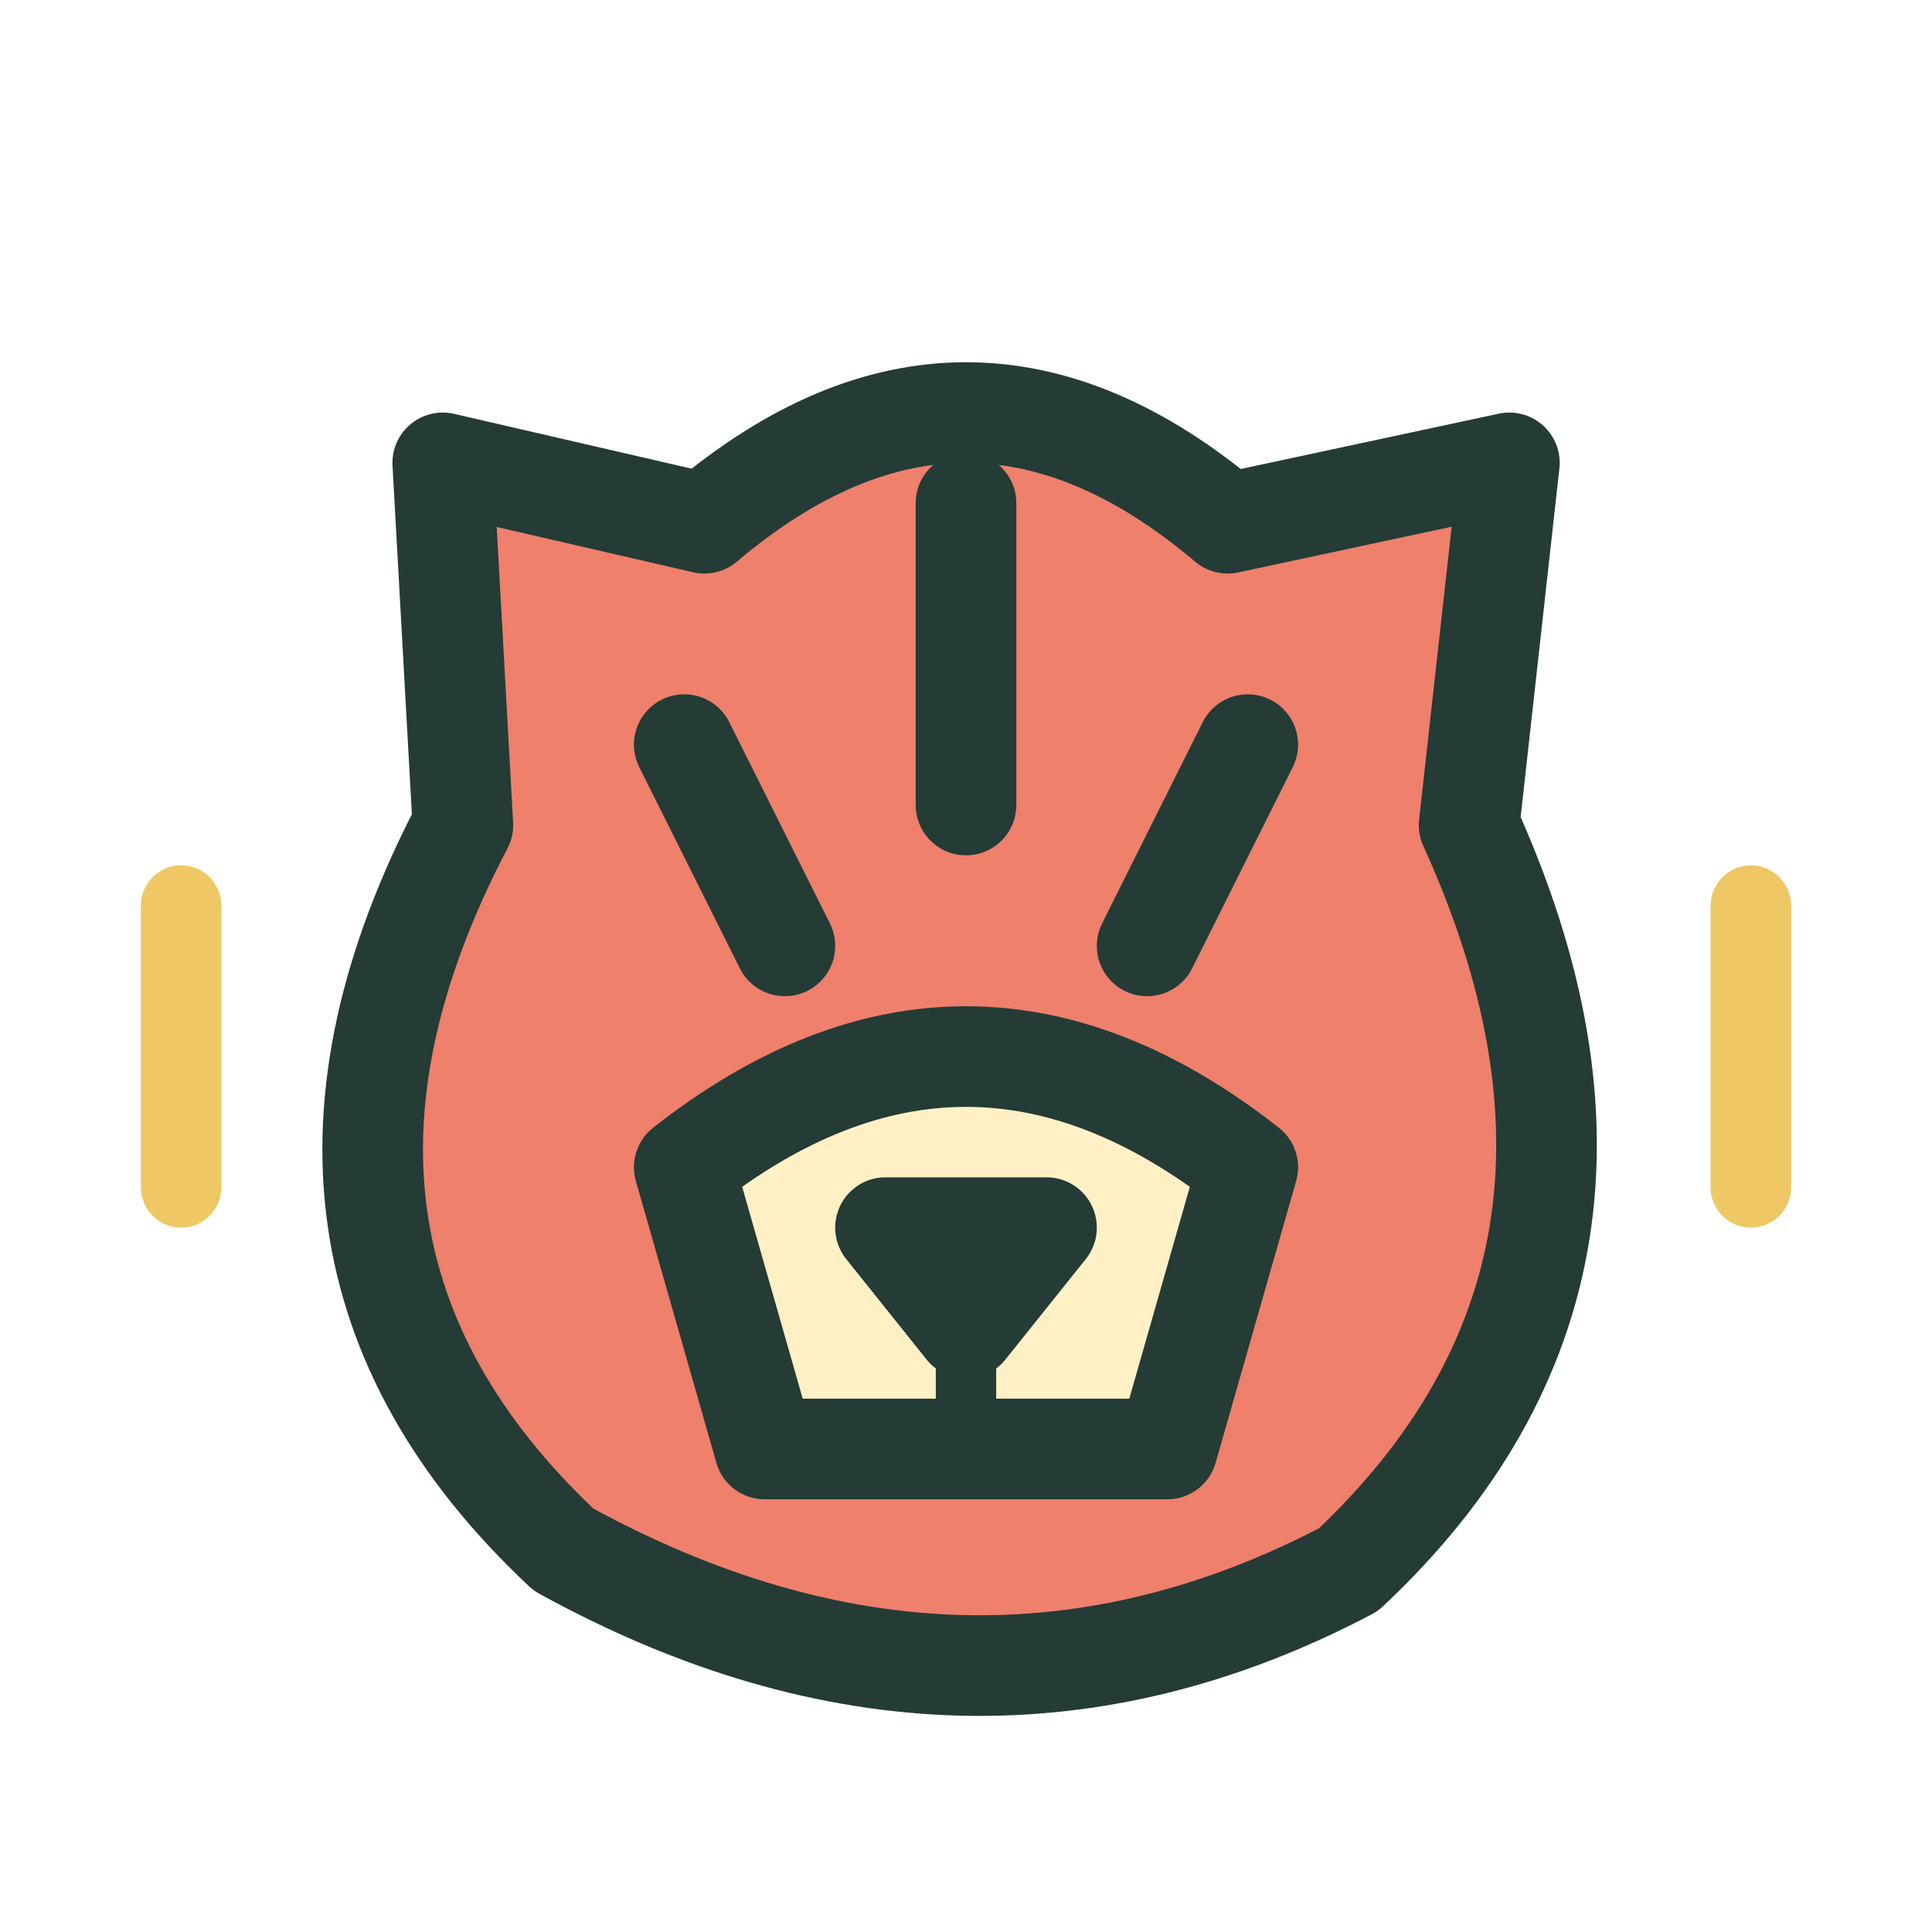
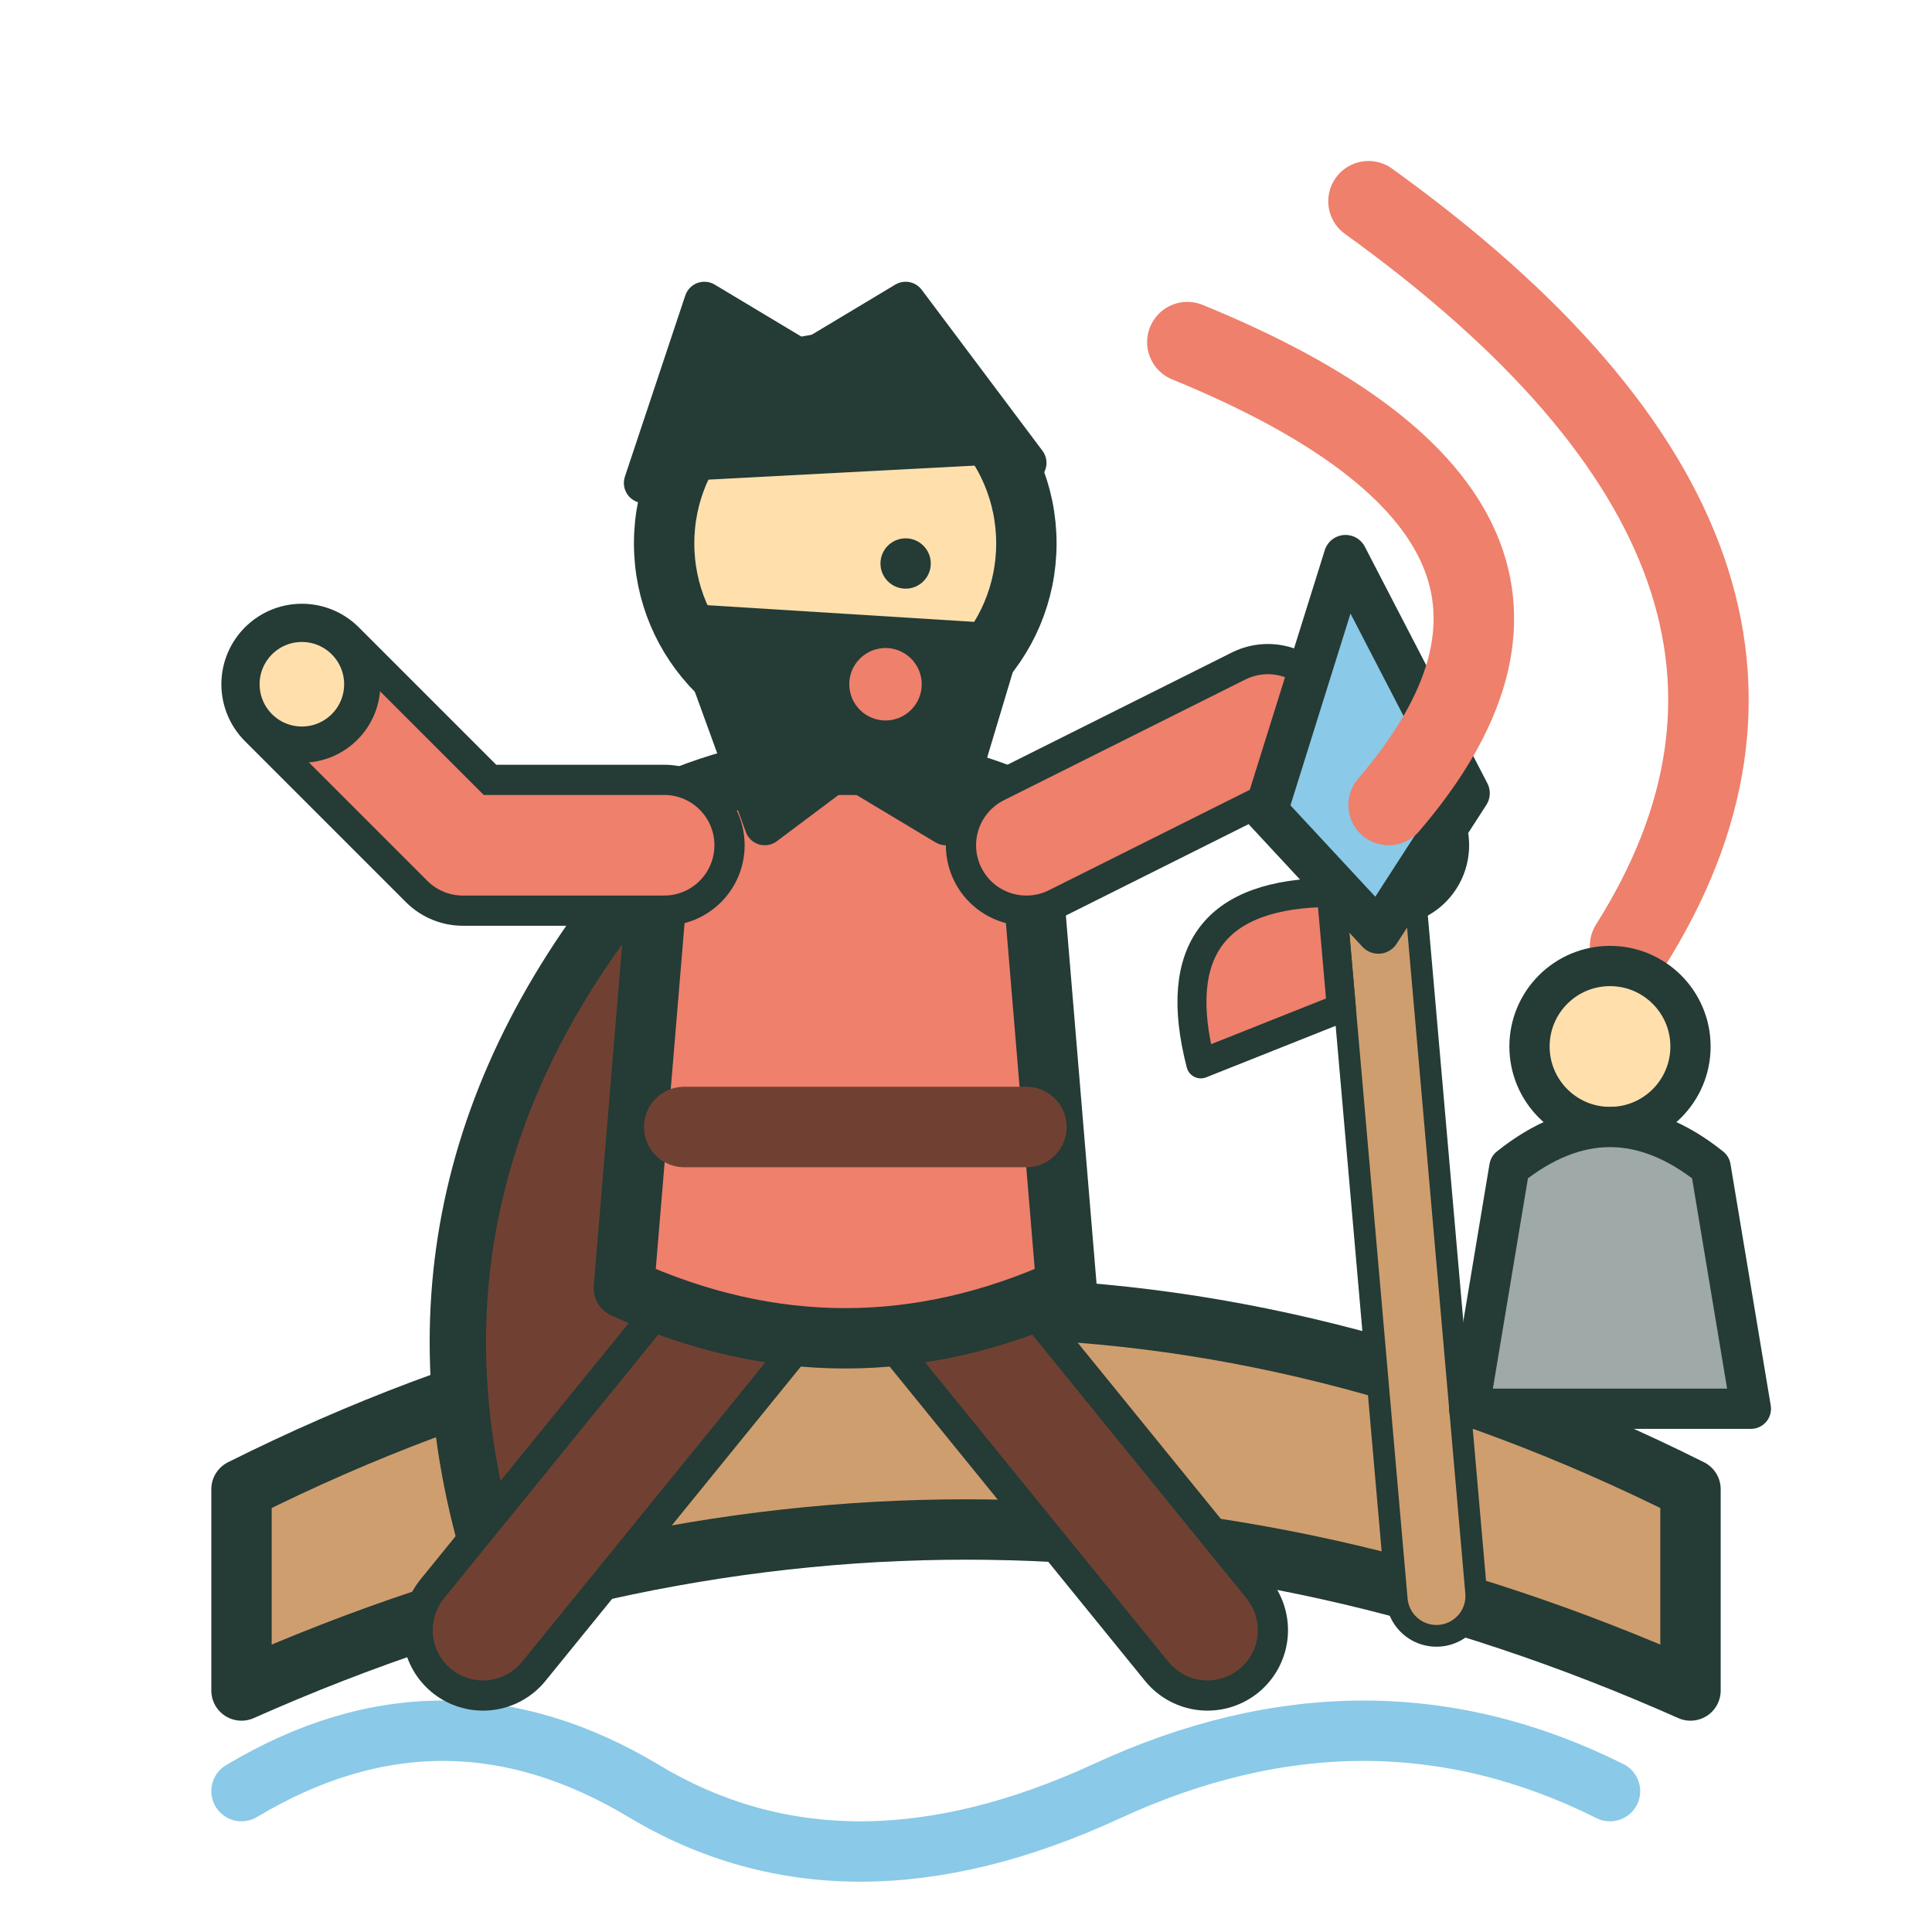
<svg xmlns="http://www.w3.org/2000/svg" width="256" height="256" viewBox="0 0 96 96">
-   <path d="M22 23 L35 26 Q48 15 61 26 L75 23 L73 41 Q83 63 67 78 Q48 88 28 77 Q12 62 23 41 Z" fill="#ee806c" stroke="#243b36" stroke-width="5" stroke-linecap="round" stroke-linejoin="round" />
-   <path d="M34 37 L39 47 M62 37 L57 47 M48 25 V40" fill="none" stroke="#243b36" stroke-width="5" stroke-linecap="round" stroke-linejoin="round" />
-   <path d="M34 58 Q48 47 62 58 L58 72 H38 Z" fill="#fff0c6" stroke="#243b36" stroke-width="5" stroke-linecap="round" stroke-linejoin="round" />
-   <path d="M44 61 H52 L48 66 Z" fill="#243b36" stroke="#243b36" stroke-width="5" stroke-linecap="round" stroke-linejoin="round" />
-   <path d="M48 66 V72" fill="none" stroke="#243b36" stroke-width="3" stroke-linecap="round" stroke-linejoin="round" />
-   <path d="M9 45 V59 M87 45 V59" fill="none" stroke="#efc765" stroke-width="4" stroke-linecap="round" stroke-linejoin="round" />
+   <path d="M12 74 Q48 56 84 74 V84 Q48 68 12 84 Z" fill="#cf9e6e" stroke="#243b36" stroke-width="3" stroke-linecap="round" stroke-linejoin="round" />
+   <path d="M12 89 Q22 83 32 89 T55 89 T80 89" fill="none" stroke="#8ac9e7" stroke-width="3" stroke-linecap="round" stroke-linejoin="round" />
+   <path d="M34 41 Q19 57 24 76 L39 66 Z" fill="#704132" stroke="#243b36" stroke-width="2.8" stroke-linecap="round" stroke-linejoin="round" />
+   <path d="M37 65 L24 81" fill="none" stroke="#243b36" stroke-width="8" stroke-linecap="round" stroke-linejoin="round" />
+   <path d="M37 65 L24 81" fill="none" stroke="#704132" stroke-width="5" stroke-linecap="round" stroke-linejoin="round" />
+   <path d="M47 65 L60 81" fill="none" stroke="#243b36" stroke-width="8" stroke-linecap="round" stroke-linejoin="round" />
+   <path d="M47 65 L60 81" fill="none" stroke="#704132" stroke-width="5" stroke-linecap="round" stroke-linejoin="round" />
+   <path d="M33 40 Q42 36 51 40 L53 64 Q42 69 31 64 Z" fill="#ee806c" stroke="#243b36" stroke-width="3" stroke-linecap="round" stroke-linejoin="round" />
+   <path d="M34 56 H51" fill="none" stroke="#704132" stroke-width="4" stroke-linecap="round" stroke-linejoin="round" />
+   <path d="M51 42 L63 36 L69 42" fill="none" stroke="#243b36" stroke-width="8" stroke-linecap="round" stroke-linejoin="round" />
+   <path d="M51 42 L63 36 L69 42" fill="none" stroke="#ee806c" stroke-width="5" stroke-linecap="round" stroke-linejoin="round" />
+   <path d="M33 42 L23 42 L15 34" fill="none" stroke="#243b36" stroke-width="8" stroke-linecap="round" stroke-linejoin="round" />
+   <path d="M33 42 L23 42 L15 34" fill="none" stroke="#ee806c" stroke-width="5" stroke-linecap="round" stroke-linejoin="round" />
+   <circle cx="42" cy="27" r="9" fill="#ffe0ad" stroke="#243b36" stroke-width="3" />
+   <circle cx="45" cy="28" r="1.25" fill="#243b36" stroke="#243b36" stroke-width="0" />
+   <path d="M32 24 L35 15 L40 18 L45 15 L51 23" fill="#243b36" stroke="#243b36" stroke-width="2" stroke-linecap="round" stroke-linejoin="round" />
+   <path d="M34 30 L38 41 L42 38 L47 41 L50 31" fill="#243b36" stroke="#243b36" stroke-width="2" stroke-linecap="round" stroke-linejoin="round" />
+   <circle cx="44" cy="34" r="2.3" fill="#ee806c" stroke="#243b36" stroke-width="1" />
+   <circle cx="69" cy="42" r="3" fill="#ffe0ad" stroke="#243b36" stroke-width="1.8" />
+   <circle cx="15" cy="34" r="3" fill="#ffe0ad" stroke="#243b36" stroke-width="1.8" />
+   <g transform="translate(71 75) rotate(-5) scale(0.72)">
+     <path d="M0 6 L0 -52" fill="none" stroke="#243b36" stroke-width="7" stroke-linecap="round" stroke-linejoin="round" />
+     <path d="M0 6 L0 -52" fill="none" stroke="#cf9e6e" stroke-width="4" stroke-linecap="round" stroke-linejoin="round" />
+     <path d="M0 -66 L-7 -49 L0 -40 L7 -49 Z" fill="#8ac9e7" stroke="#243b36" stroke-width="3" stroke-linecap="round" stroke-linejoin="round" />
+     <path d="M-3 -43 Q-15 -44 -13 -32 L-3 -35 Z" fill="#ee806c" stroke="#243b36" stroke-width="2" stroke-linecap="round" stroke-linejoin="round" />
+   </g>
+   <path d="M59 17 Q81 26 69 40 M68 10 Q93 28 81 47" fill="none" stroke="#ee806c" stroke-width="4" stroke-linecap="round" stroke-linejoin="round" />
+   <circle cx="80" cy="52" r="4" fill="#ffe0ad" stroke="#243b36" stroke-width="2" />
+   <path d="M75 58 Q80 54 85 58 L87 70 H73 Z" fill="#9fa9a7" stroke="#243b36" stroke-width="2" stroke-linecap="round" stroke-linejoin="round" />
</svg>
